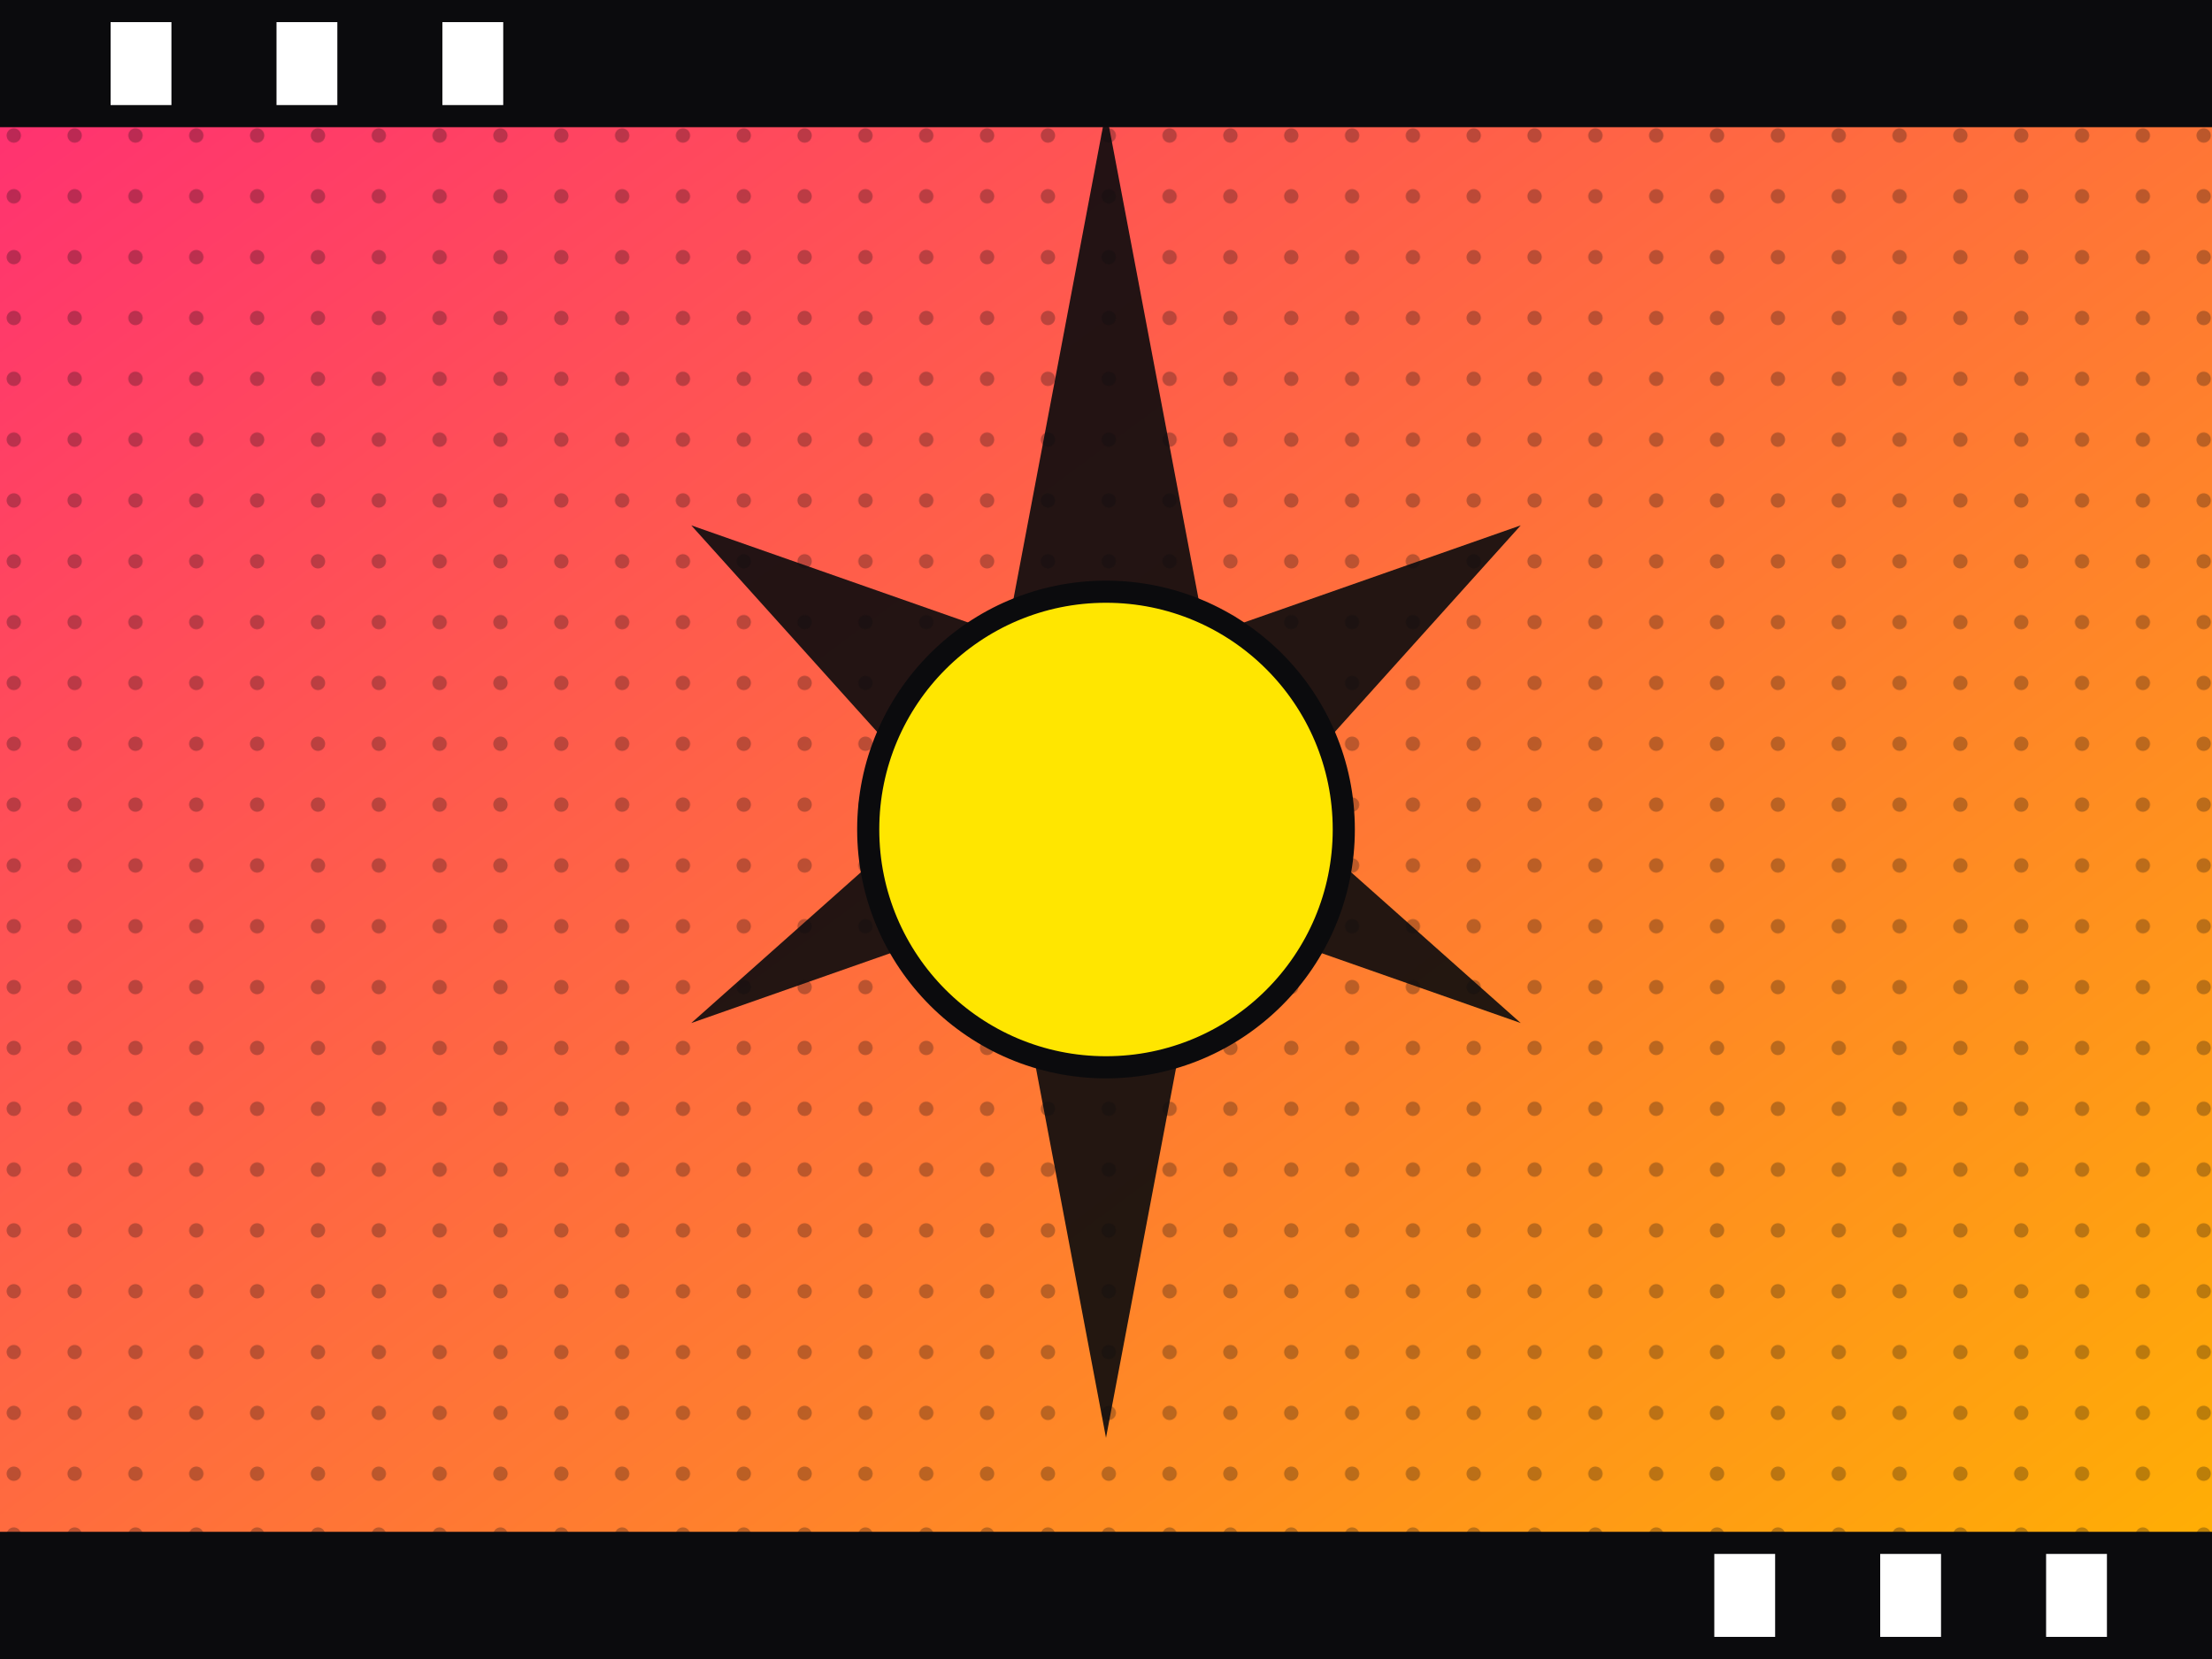
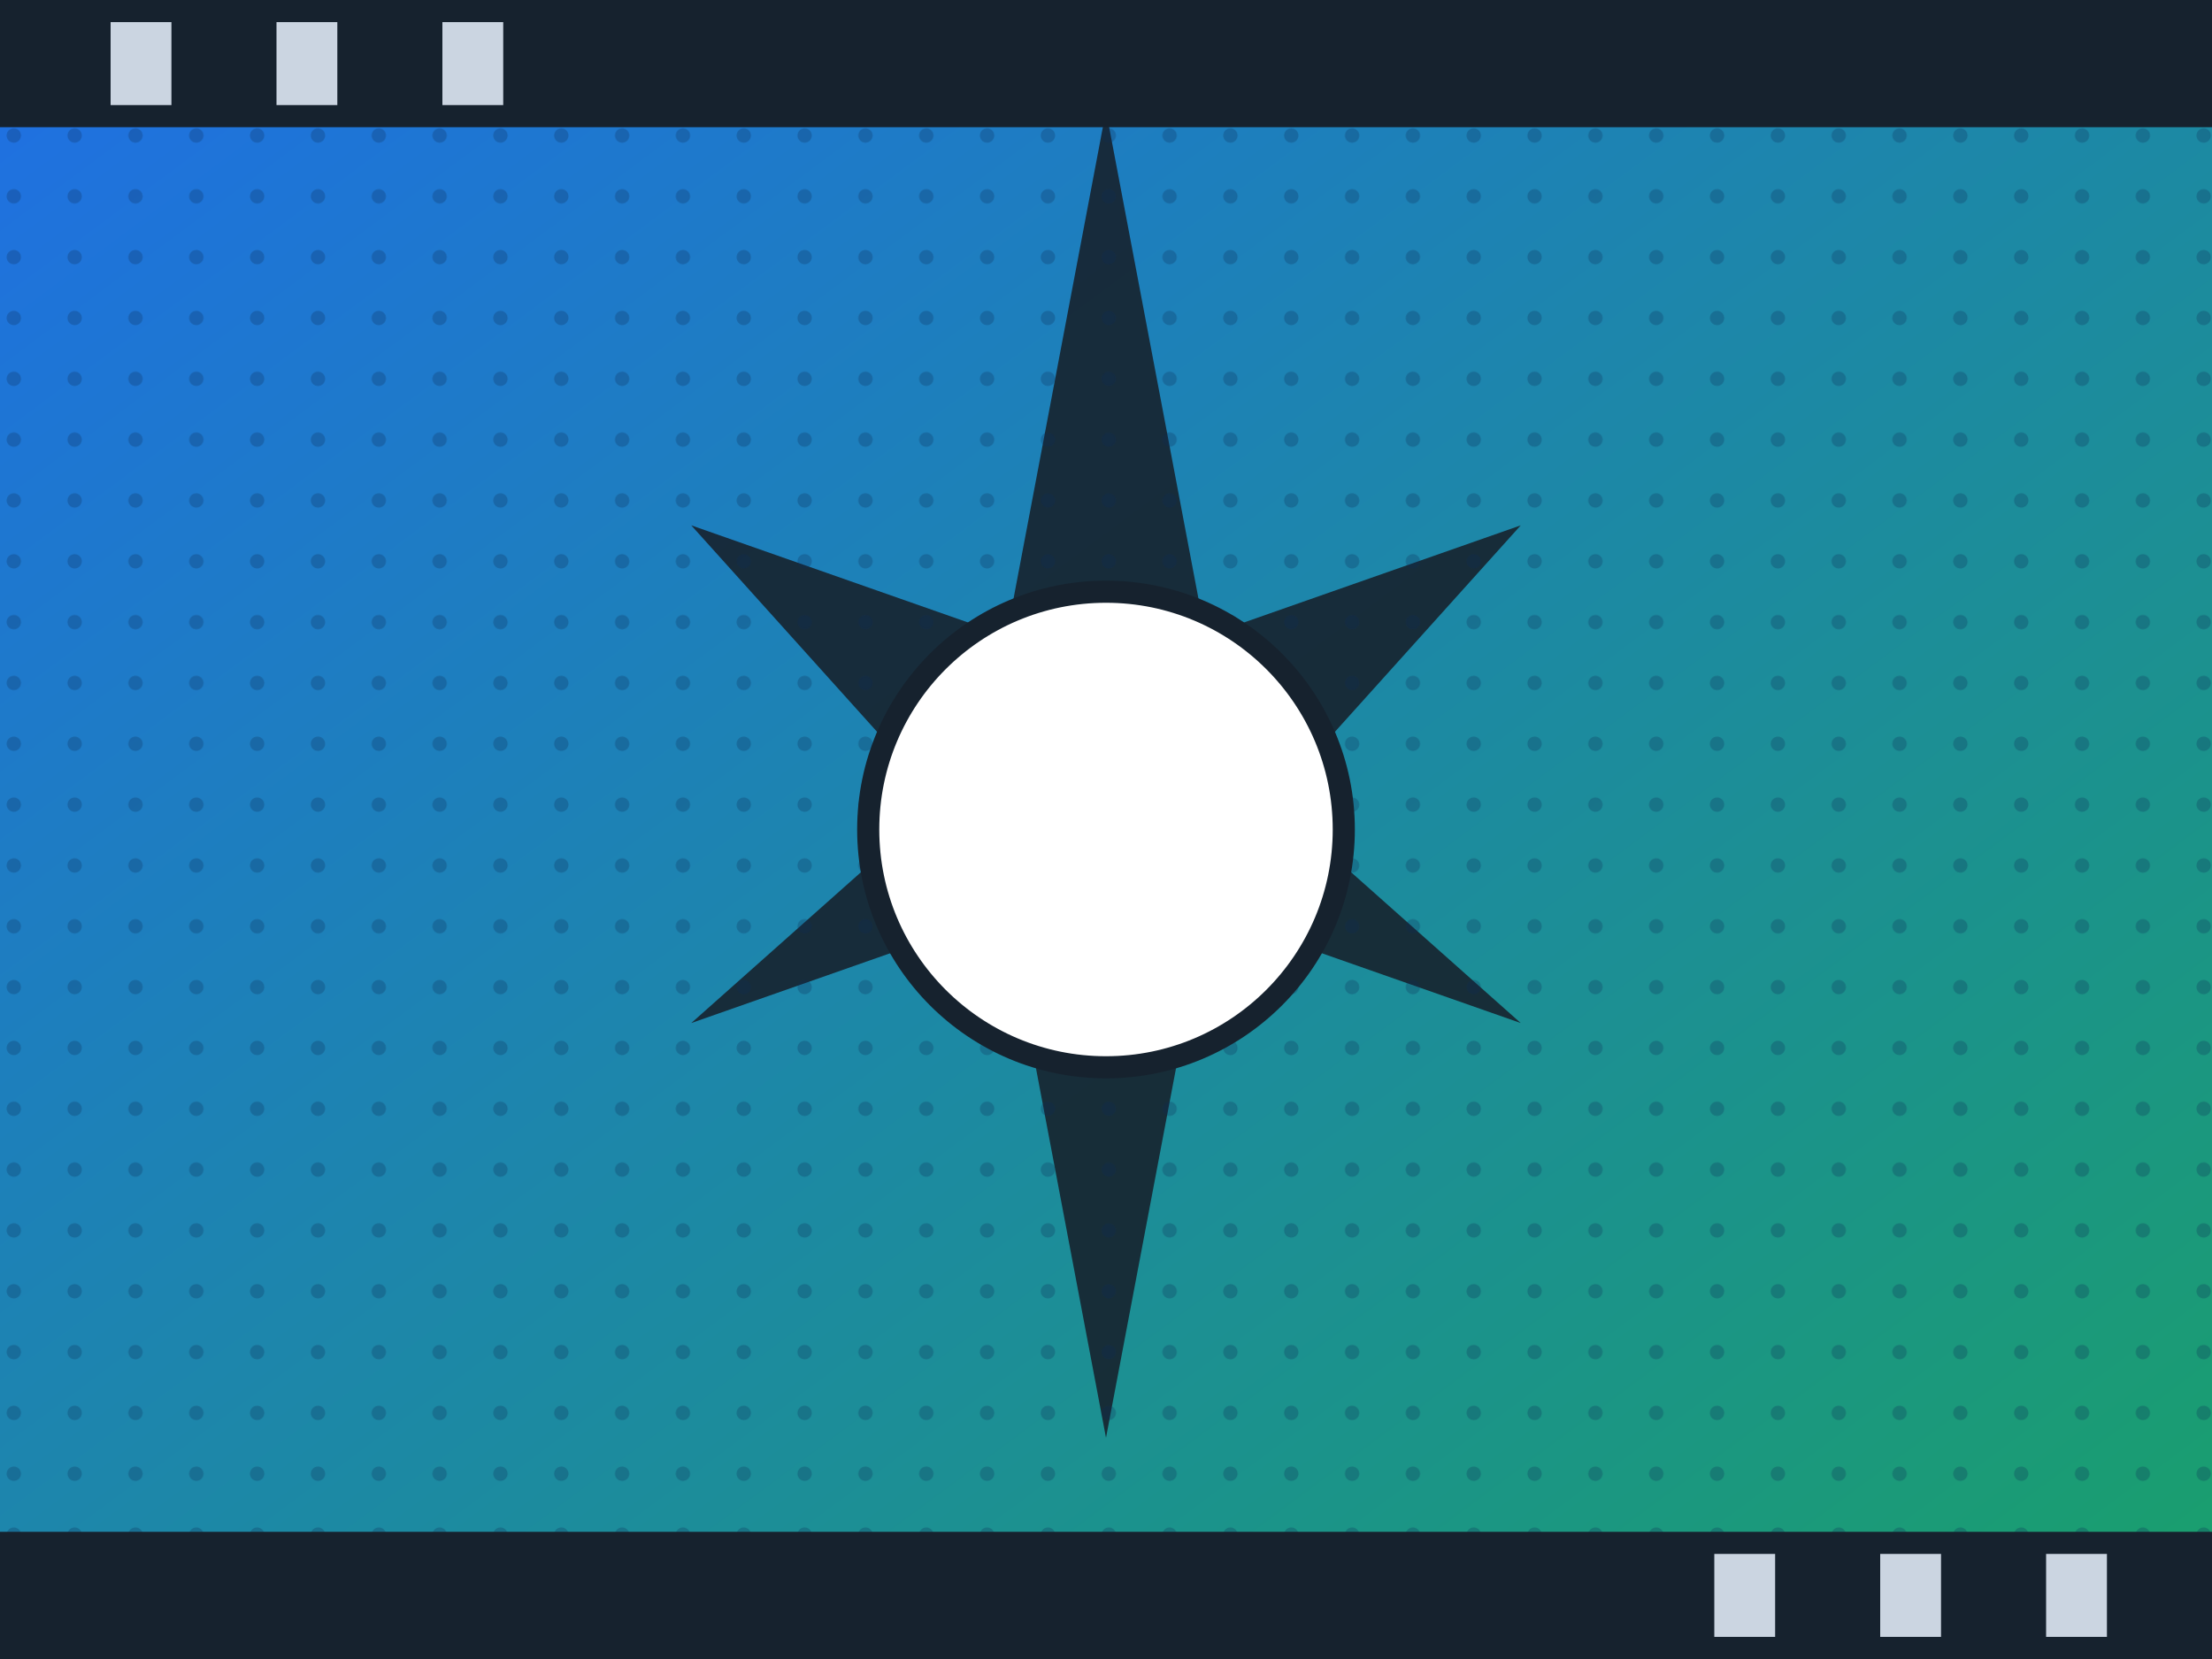
<svg xmlns="http://www.w3.org/2000/svg" viewBox="0 0 800 600" preserveAspectRatio="xMidYMid slice" role="img" aria-label="Surreal fame and icons collage placeholder">
  <defs>
    <linearGradient id="fg" x1="0" y1="0" x2="1" y2="1">
-       <stop offset="0" stop-color="#ff2d75" />
-       <stop offset="1" stop-color="#ffb300" />
+       <stop offset="0" stop-color="#1f6fe5" />
+       <stop offset="1" stop-color="#1aa06a" />
    </linearGradient>
    <pattern id="dots-f" width="22" height="22" patternUnits="userSpaceOnUse">
-       <circle cx="5" cy="5" r="2.6" fill="#0b0b0d" opacity="0.28" />
+       <circle cx="5" cy="5" r="2.6" fill="#0d2c54" opacity="0.26" />
    </pattern>
  </defs>
  <rect width="800" height="600" fill="url(#fg)" />
  <g transform="translate(400 300)">
-     <g fill="#0b0b0d" opacity="0.9">
+     <g fill="#16222e" opacity="0.9">
      <path d="M0 -260 L36 -70 L150 -110 L60 -10 L150 70 L36 30 L0 220 L-36 30 L-150 70 L-60 -10 L-150 -110 L-36 -70 Z" />
    </g>
  </g>
  <rect width="800" height="600" fill="url(#dots-f)" />
-   <circle cx="400" cy="300" r="86" fill="#ffe600" />
-   <circle cx="400" cy="300" r="86" fill="none" stroke="#0b0b0d" stroke-width="8" />
-   <rect x="0" y="0" width="800" height="46" fill="#0b0b0d" />
-   <rect x="0" y="554" width="800" height="46" fill="#0b0b0d" />
-   <g fill="#fff">
+   <circle cx="400" cy="300" r="86" fill="#ffffff" />
+   <circle cx="400" cy="300" r="86" fill="none" stroke="#16222e" stroke-width="8" />
+   <rect x="0" y="0" width="800" height="46" fill="#16222e" />
+   <rect x="0" y="554" width="800" height="46" fill="#16222e" />
+   <g fill="#cbd5e1">
    <rect x="40" y="8" width="22" height="30" />
    <rect x="100" y="8" width="22" height="30" />
    <rect x="160" y="8" width="22" height="30" />
    <rect x="620" y="562" width="22" height="30" />
    <rect x="680" y="562" width="22" height="30" />
    <rect x="740" y="562" width="22" height="30" />
  </g>
</svg>
